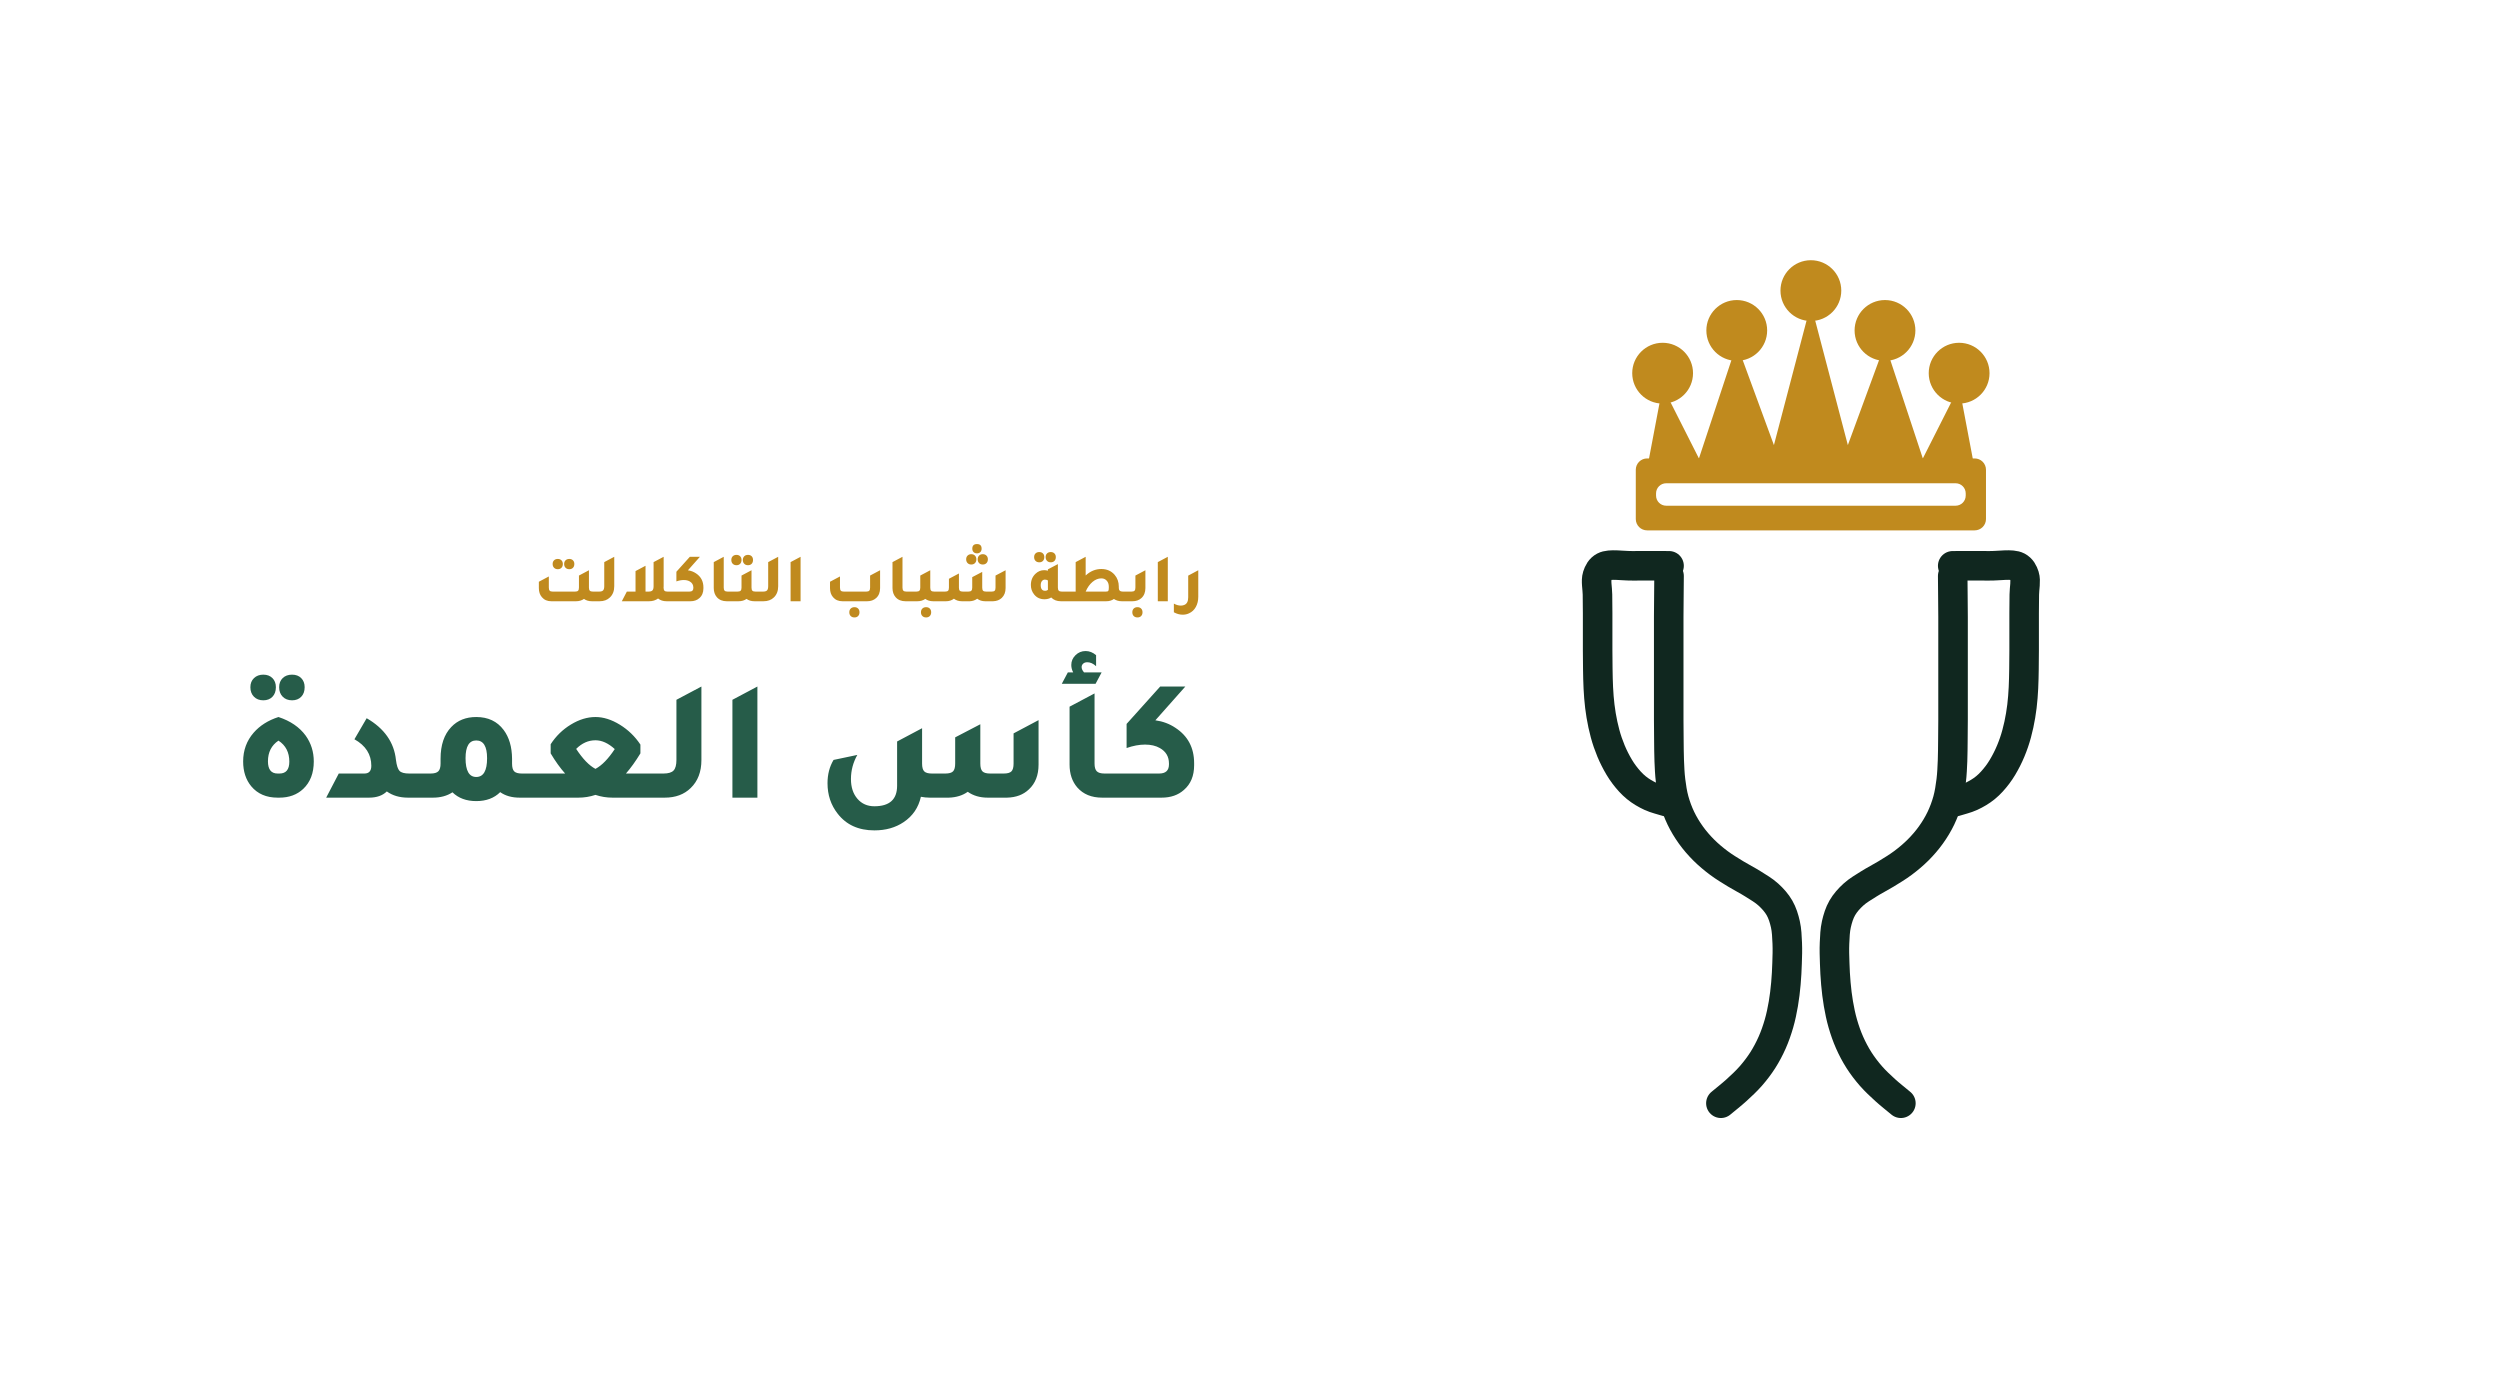
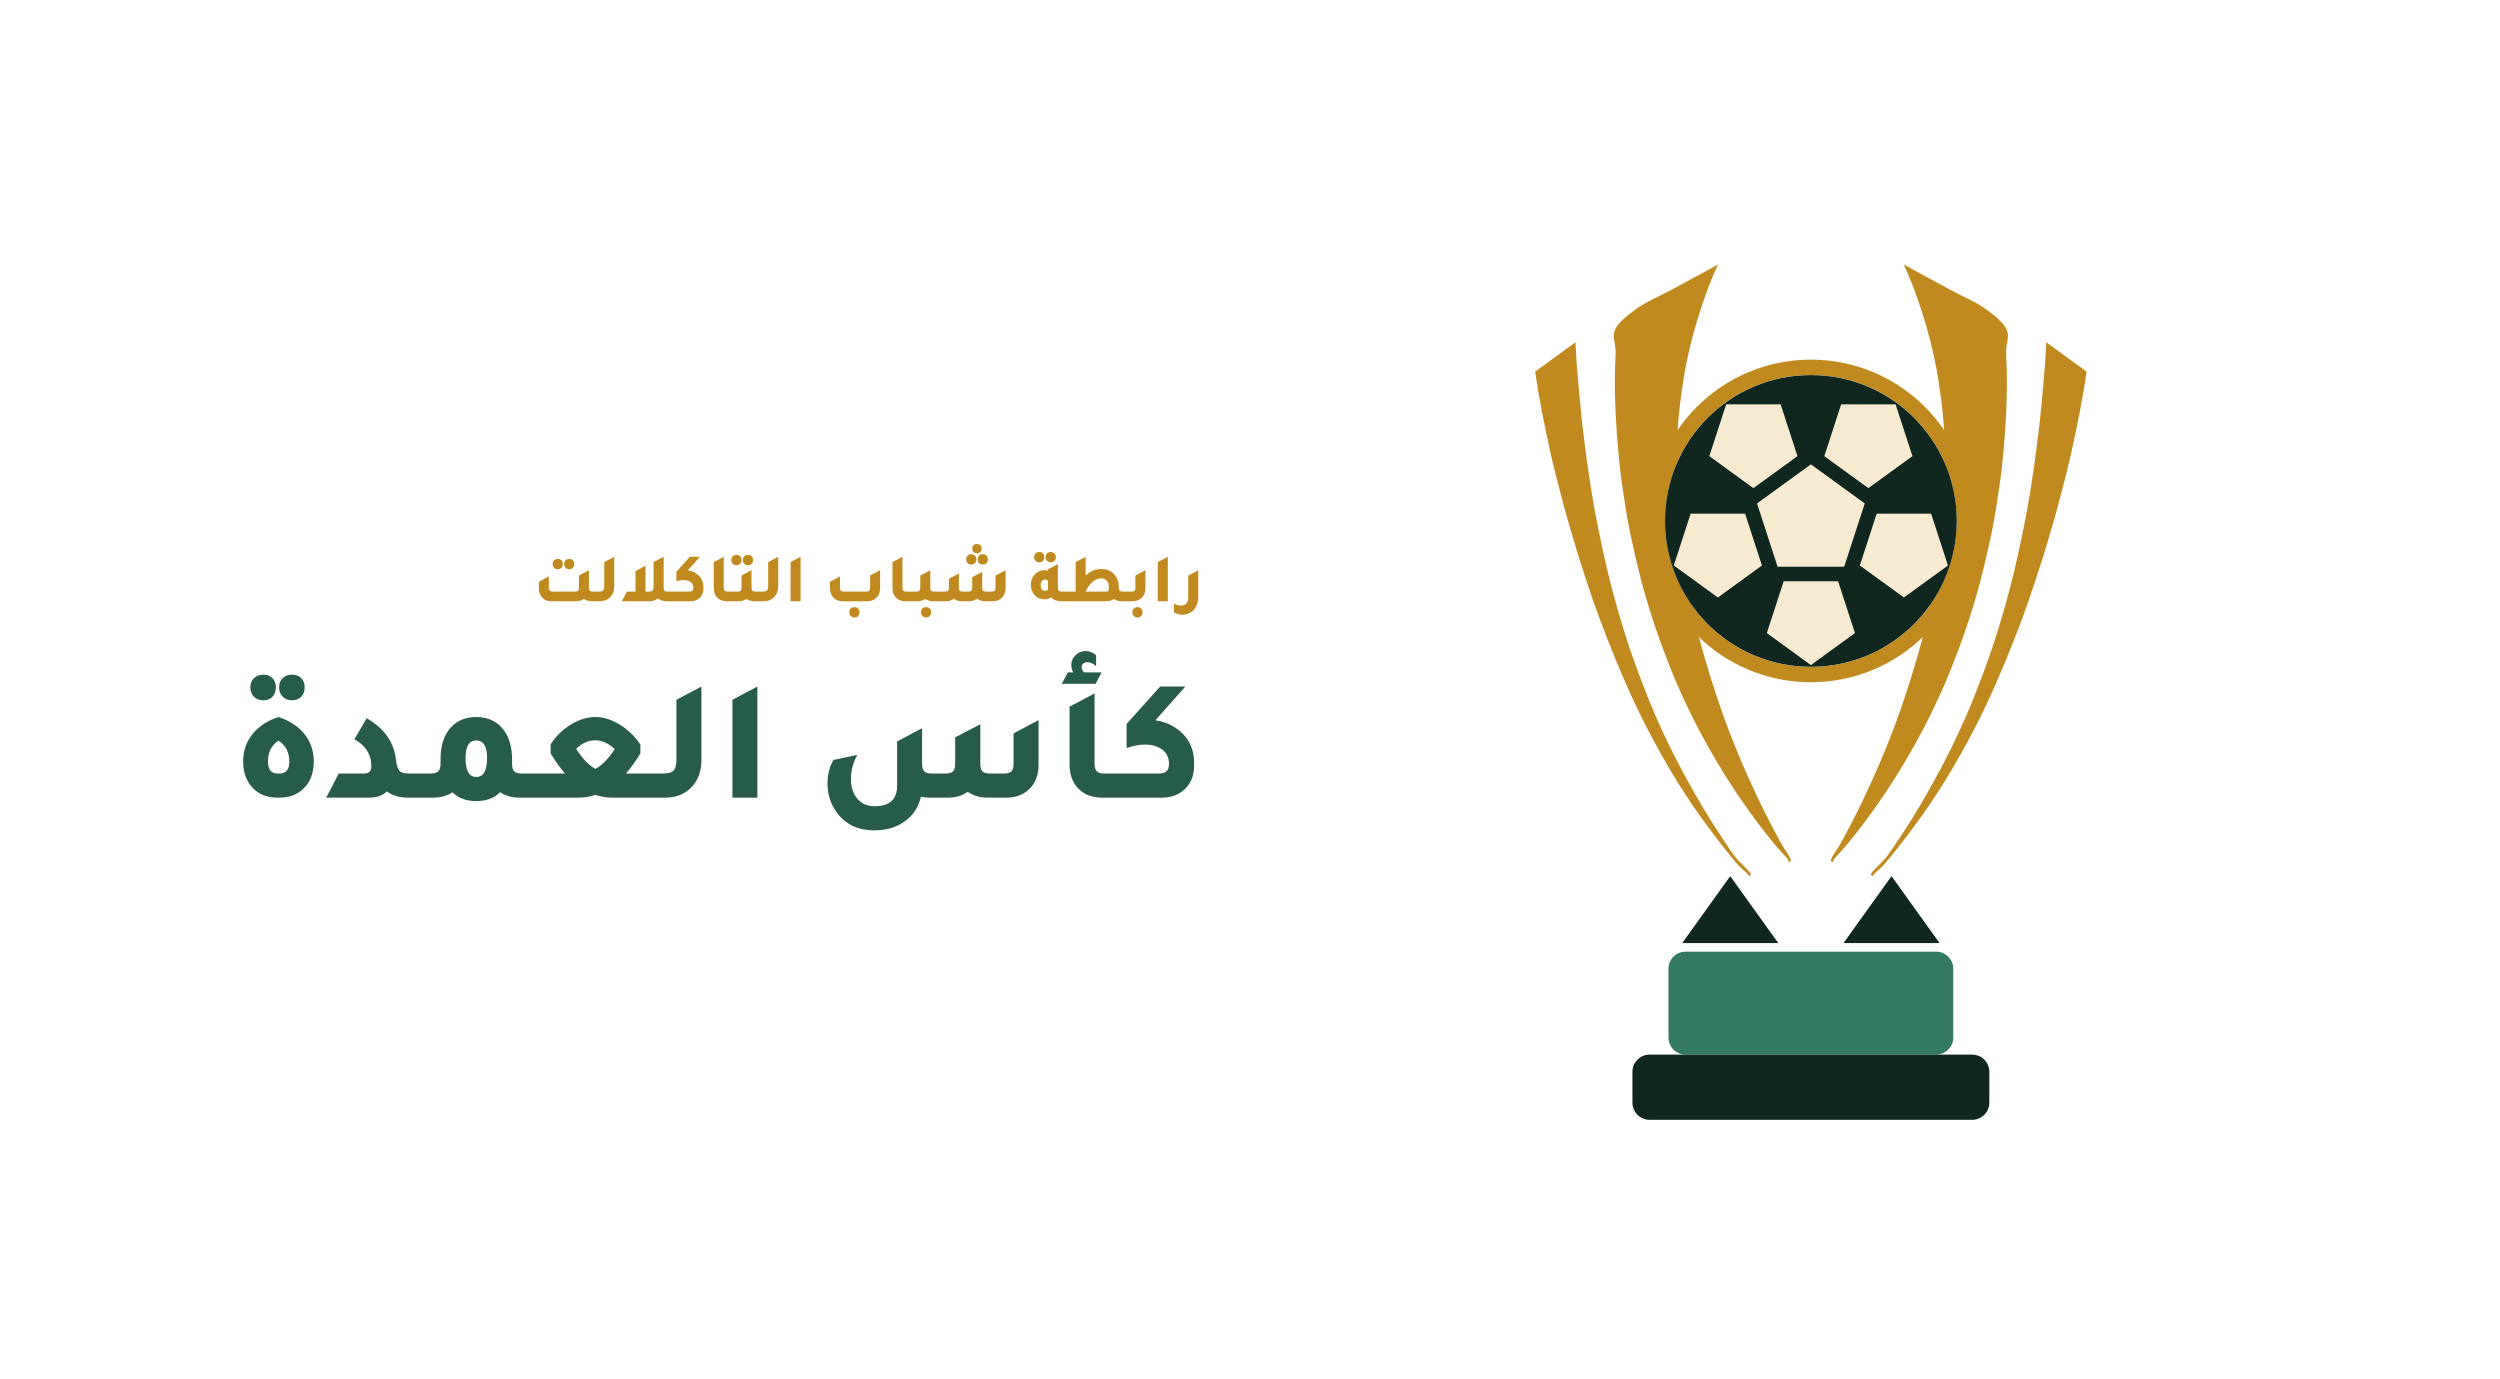
<svg xmlns="http://www.w3.org/2000/svg" viewBox="0 0 1393.09 768" width="1393.09" height="768" role="img" aria-label="كأس عمدة التاكلالت">
  <g transform="translate(753.09 128) scale(1)">
-     <path fill="none" stroke="#10271f" stroke-width="16.46" stroke-linecap="round" stroke-linejoin="round" d="M 176.97,192.94 C 176.94,196.77 176.91,200.6 176.87,204.42 C 176.84,208.22 176.8,212 176.78,215.8 C 176.76,219.62 176.78,223.45 176.78,227.28 C 176.78,231.11 176.78,234.93 176.78,238.76 C 176.78,242.59 176.78,246.42 176.78,250.24 C 176.78,254.04 176.78,257.82 176.78,261.62 C 176.78,265.44 176.76,269.27 176.78,273.1 C 176.8,276.93 176.83,280.77 176.87,284.58 C 176.92,288.36 176.91,292.12 177.06,295.87 C 177.22,299.61 177.36,303.38 177.82,307.06 C 178.27,310.72 178.83,314.38 179.79,317.88 C 180.75,321.34 182.01,324.73 183.55,327.95 C 185.11,331.19 187,334.33 189.11,337.27 C 191.23,340.23 193.66,343.04 196.26,345.64 C 198.87,348.25 201.75,350.66 204.72,352.88 C 207.71,355.12 210.95,357.05 214.13,359 C 217.29,360.94 220.66,362.6 223.73,364.55 C 226.7,366.44 229.8,368.2 232.29,370.48 C 234.7,372.67 236.92,375.15 238.5,377.91 C 240.09,380.67 241.07,383.84 241.79,387.04 C 242.55,390.38 242.67,394 242.83,397.57 C 242.99,401.25 242.86,405.03 242.73,408.77 C 242.61,412.53 242.42,416.3 242.08,420.06 C 241.73,423.83 241.31,427.63 240.66,431.35 C 240.02,435.06 239.26,438.76 238.22,442.36 C 237.18,445.94 235.96,449.49 234.45,452.9 C 232.95,456.3 231.18,459.65 229.19,462.78 C 227.2,465.89 224.94,468.84 222.51,471.62 C 220.05,474.42 217.28,477 214.51,479.52 C 211.73,482.05 208.74,484.35 205.85,486.77" />
-     <path fill="none" stroke="#10271f" stroke-width="16.46" stroke-linecap="round" stroke-linejoin="round" d="M 176.97,187.29 C 170.23,187.29 163.09,187.2 156.74,187.29 C 151.1,187.38 144.03,186.03 140.75,187.76 C 138.67,188.86 137.67,190.78 136.98,192.94 C 136.1,195.69 137.04,199.83 137.08,203.29 C 137.11,206.76 137.15,210.26 137.17,213.73 C 137.19,217.19 137.17,220.62 137.17,224.08 C 137.17,227.55 137.15,231.05 137.17,234.53 C 137.19,237.98 137.2,241.42 137.26,244.87 C 137.33,248.35 137.36,251.86 137.55,255.32 C 137.73,258.75 137.97,262.17 138.39,265.57 C 138.82,268.98 139.35,272.38 140.09,275.73 C 140.82,279.09 141.7,282.47 142.82,285.71 C 143.93,288.93 145.23,292.1 146.77,295.12 C 148.3,298.12 150.02,301.12 152.04,303.77 C 154.01,306.38 156.24,308.9 158.72,310.92 C 161.14,312.9 163.89,314.51 166.71,315.81 C 169.54,317.12 172.67,317.76 175.65,318.73" />
-     <path fill="none" stroke="#10271f" stroke-width="16.46" stroke-linecap="round" stroke-linejoin="round" d="M 335.03,192.94 C 335.06,196.77 335.09,200.6 335.13,204.42 C 335.16,208.22 335.2,212 335.22,215.8 C 335.24,219.62 335.22,223.45 335.22,227.28 C 335.22,231.11 335.22,234.93 335.22,238.76 C 335.22,242.59 335.22,246.42 335.22,250.24 C 335.22,254.04 335.22,257.82 335.22,261.62 C 335.22,265.44 335.24,269.27 335.22,273.1 C 335.2,276.93 335.17,280.77 335.13,284.58 C 335.08,288.36 335.09,292.12 334.94,295.87 C 334.78,299.61 334.64,303.38 334.18,307.06 C 333.73,310.72 333.17,314.38 332.21,317.88 C 331.25,321.34 329.99,324.73 328.45,327.95 C 326.89,331.19 325,334.33 322.89,337.27 C 320.77,340.23 318.34,343.04 315.74,345.64 C 313.13,348.25 310.25,350.66 307.28,352.88 C 304.29,355.12 301.05,357.05 297.87,359 C 294.71,360.94 291.34,362.6 288.27,364.55 C 285.3,366.44 282.2,368.2 279.71,370.48 C 277.3,372.67 275.08,375.15 273.5,377.91 C 271.91,380.67 270.93,383.84 270.21,387.04 C 269.45,390.38 269.33,394 269.17,397.57 C 269.01,401.25 269.14,405.03 269.27,408.77 C 269.39,412.53 269.58,416.3 269.92,420.06 C 270.27,423.83 270.69,427.63 271.34,431.35 C 271.98,435.06 272.74,438.76 273.78,442.36 C 274.82,445.94 276.04,449.49 277.55,452.9 C 279.05,456.3 280.82,459.65 282.81,462.78 C 284.8,465.89 287.06,468.84 289.49,471.62 C 291.95,474.42 294.72,477 297.49,479.52 C 300.27,482.05 303.26,484.35 306.15,486.77" />
-     <path fill="none" stroke="#10271f" stroke-width="16.46" stroke-linecap="round" stroke-linejoin="round" d="M 335.03,187.29 C 341.77,187.29 348.91,187.2 355.26,187.29 C 360.9,187.38 367.97,186.03 371.25,187.76 C 373.33,188.86 374.33,190.78 375.02,192.94 C 375.9,195.69 374.96,199.83 374.92,203.29 C 374.89,206.76 374.85,210.26 374.83,213.73 C 374.81,217.19 374.83,220.62 374.83,224.08 C 374.83,227.55 374.85,231.05 374.83,234.53 C 374.81,237.98 374.8,241.42 374.74,244.87 C 374.67,248.35 374.64,251.86 374.45,255.32 C 374.27,258.75 374.03,262.17 373.61,265.57 C 373.18,268.98 372.65,272.38 371.91,275.73 C 371.18,279.09 370.3,282.47 369.18,285.71 C 368.07,288.93 366.77,292.1 365.23,295.12 C 363.7,298.12 361.98,301.12 359.96,303.77 C 357.99,306.38 355.76,308.9 353.28,310.92 C 350.86,312.9 348.11,314.51 345.29,315.81 C 342.46,317.12 339.33,317.76 336.35,318.73" />
-     <path fill="#c08a1e" d="M 164.74,133.1 L 173.39,87.47 L 193.62,127.46 L 214.7,63.67 L 235.4,120.02 L 256,41.46 L 276.6,120.02 L 297.3,63.67 L 318.38,127.46 L 338.61,87.47 L 347.26,133.1 Z" />
-     <path fill="#c08a1e" d="M 173.39,63.01 a 16.94,16.94 0 1 1 -0.01,0 Z" />
-     <path fill="#c08a1e" d="M 214.7,39.2 a 16.94,16.94 0 1 1 -0.01,0 Z" />
-     <path fill="#c08a1e" d="M 256,17 a 16.94,16.94 0 1 1 -0.01,0 Z" />
-     <path fill="#c08a1e" d="M 297.3,39.2 a 16.94,16.94 0 1 1 -0.01,0 Z" />
-     <path fill="#c08a1e" d="M 338.61,63.01 a 16.94,16.94 0 1 1 -0.01,0 Z" />
-     <path fill="#c08a1e" fill-rule="evenodd" d="M 164.74,127.46 H 347.26 A 6.3,6.3 0 0 1 353.57,133.76 V 161.23 A 6.3,6.3 0 0 1 347.26,167.54 H 164.74 A 6.3,6.3 0 0 1 158.43,161.23 V 133.76 A 6.3,6.3 0 0 1 164.74,127.46 Z M 175.37,141.29 A 5.65,5.65 0 0 0 169.72,146.93 V 148.15 A 5.65,5.65 0 0 0 175.37,153.8 H 336.63 A 5.65,5.65 0 0 0 342.28,148.15 V 146.93 A 5.65,5.65 0 0 0 336.63,141.29 Z" />
+     <path fill="#c08a1e" d="M 125.96,61.9 L 102.34,79.11 C 102.95,82.93 103.51,86.76 104.16,90.58 C 104.81,94.41 105.53,98.23 106.26,102.06 C 107,105.88 107.76,109.71 108.56,113.53 C 109.36,117.36 110.17,121.18 111.04,125 C 111.92,128.83 112.86,132.66 113.82,136.48 C 114.77,140.31 115.78,144.13 116.78,147.95 C 117.79,151.78 118.77,155.61 119.84,159.43 C 120.91,163.26 122.06,167.08 123.19,170.9 C 124.32,174.73 125.44,178.56 126.63,182.37 C 127.83,186.21 129.1,190.03 130.36,193.85 C 131.62,197.68 132.86,201.51 134.18,205.32 C 135.51,209.15 136.88,212.98 138.29,216.8 C 139.72,220.63 141.2,224.45 142.69,228.27 C 144.19,232.1 145.71,235.93 147.28,239.75 C 148.86,243.58 150.49,247.4 152.16,251.22 C 153.84,255.05 155.54,258.88 157.32,262.69 C 159.11,266.53 160.95,270.36 162.87,274.17 C 164.8,278.01 166.83,281.83 168.89,285.64 C 170.97,289.48 173.09,293.31 175.3,297.12 C 177.52,300.96 179.81,304.79 182.18,308.59 C 184.59,312.44 187.06,316.26 189.64,320.06 C 192.26,323.91 194.98,327.74 197.77,331.54 C 200.59,335.39 203.47,339.22 206.47,343.01 C 209.52,346.87 213.35,351.75 215.94,354.49 C 217.52,356.17 218.99,357.23 220.05,358.31 C 220.76,359.04 221.2,359.59 221.77,360.22 C 222.02,359.9 222.55,359.74 222.53,359.27 C 222.49,357.73 216.71,353.13 214.02,349.71 C 211.22,346.13 208.65,342.08 206.09,338.23 C 203.55,334.43 201.1,330.6 198.73,326.76 C 196.38,322.95 194.14,319.12 191.94,315.28 C 189.75,311.47 187.61,307.65 185.53,303.81 C 183.47,300 181.44,296.18 179.51,292.33 C 177.59,288.53 175.75,284.7 173.96,280.86 C 172.18,277.05 170.44,273.23 168.8,269.39 C 167.16,265.58 165.63,261.75 164.11,257.91 C 162.6,254.1 161.13,250.27 159.71,246.44 C 158.3,242.62 156.91,238.8 155.6,234.96 C 154.3,231.15 153.07,227.32 151.87,223.49 C 150.68,219.67 149.53,215.85 148.43,212.02 C 147.33,208.2 146.28,204.37 145.27,200.54 C 144.27,196.72 143.32,192.9 142.41,189.07 C 141.5,185.25 140.65,181.42 139.82,177.59 C 139,173.77 138.2,169.95 137.43,166.12 C 136.67,162.3 135.92,158.47 135.24,154.65 C 134.55,150.82 133.93,147 133.32,143.17 C 132.72,139.35 132.14,135.52 131.6,131.7 C 131.06,127.87 130.57,124.05 130.07,120.22 C 129.58,116.4 129.07,112.58 128.64,108.75 C 128.21,104.93 127.86,101.1 127.49,97.27 C 127.12,93.45 126.77,89.63 126.44,85.8 C 126.1,81.98 125.75,78.15 125.48,74.33 C 125.21,70.5 125.04,66.68 124.81,62.85 Z" />
+     <path fill="#c08a1e" d="M 204.37,19.35 C 202.9,20.14 201.98,20.64 199.97,21.74 C 195.55,24.13 185.86,29.38 178.84,33.21 C 171.84,37.03 163.54,40.4 157.9,44.69 C 153.27,48.2 148.32,51.96 146.71,56.16 C 145.35,59.71 147.17,63.81 147.19,67.63 C 147.2,71.46 146.87,75.28 146.8,79.11 C 146.74,82.93 146.74,86.76 146.8,90.58 C 146.87,94.41 147.01,98.23 147.19,102.06 C 147.36,105.88 147.59,109.71 147.86,113.53 C 148.13,117.36 148.45,121.18 148.81,125 C 149.18,128.83 149.58,132.66 150.06,136.48 C 150.53,140.31 151.11,144.13 151.68,147.95 C 152.26,151.78 152.83,155.61 153.5,159.43 C 154.17,163.26 154.9,167.08 155.7,170.9 C 156.5,174.73 157.39,178.55 158.28,182.37 C 159.17,186.2 160.07,190.03 161.05,193.85 C 162.04,197.68 163.09,201.51 164.21,205.32 C 165.32,209.16 166.51,212.98 167.75,216.8 C 168.99,220.63 170.3,224.46 171.67,228.27 C 173.04,232.11 174.49,235.93 175.97,239.75 C 177.45,243.58 178.94,247.41 180.56,251.22 C 182.19,255.06 183.94,258.88 185.72,262.69 C 187.51,266.53 189.33,270.36 191.27,274.17 C 193.22,278.01 195.28,281.83 197.39,285.64 C 199.51,289.48 201.72,293.31 203.98,297.12 C 206.27,300.96 208.61,304.79 211.06,308.59 C 213.55,312.44 216.14,316.26 218.8,320.06 C 221.5,323.91 224.25,327.74 227.12,331.54 C 230.05,335.39 233.31,339.49 236.21,343.01 C 238.76,346.11 243.02,350.12 243.57,351.62 C 243.73,352.05 243.57,352.25 243.57,352.57 C 243.98,352.25 244.7,352.18 244.81,351.62 C 245.12,350.13 241.29,345.4 239.46,342.06 C 237.47,338.42 235.32,334.42 233.34,330.58 C 231.37,326.77 229.46,322.94 227.6,319.11 C 225.76,315.3 223.99,311.47 222.25,307.63 C 220.51,303.82 218.81,300 217.18,296.16 C 215.56,292.35 214.01,288.52 212.49,284.69 C 210.98,280.87 209.5,277.05 208.1,273.21 C 206.7,269.4 205.37,265.57 204.08,261.74 C 202.79,257.92 201.55,254.09 200.35,250.26 C 199.16,246.45 198.01,242.62 196.91,238.79 C 195.81,234.97 194.74,231.15 193.75,227.31 C 192.77,223.5 191.84,219.67 190.98,215.84 C 190.12,212.02 189.34,208.2 188.59,204.37 C 187.84,200.55 187.14,196.72 186.49,192.89 C 185.83,189.07 185.21,185.25 184.67,181.42 C 184.13,177.6 183.65,173.77 183.24,169.94 C 182.82,166.12 182.49,162.3 182.18,158.47 C 181.88,154.65 181.59,150.82 181.42,147 C 181.24,143.17 181.16,139.35 181.13,135.52 C 181.1,131.7 181.13,127.87 181.23,124.05 C 181.32,120.22 181.47,116.4 181.71,112.57 C 181.94,108.75 182.26,104.92 182.66,101.1 C 183.06,97.27 183.55,93.45 184.1,89.63 C 184.64,85.8 185.21,81.97 185.91,78.15 C 186.61,74.32 187.41,70.49 188.3,66.68 C 189.2,62.84 190.19,59.02 191.27,55.2 C 192.35,51.37 193.55,47.54 194.8,43.73 C 196.07,39.89 197.36,36.06 198.82,32.25 C 200.29,28.41 202.66,22.77 203.6,20.78 C 203.94,20.06 204.11,19.82 204.37,19.35 Z" />
+     <path fill="#c08a1e" d="M 386.04,61.9 L 409.66,79.11 C 409.05,82.93 408.49,86.76 407.84,90.58 C 407.19,94.41 406.47,98.23 405.74,102.06 C 405,105.88 404.24,109.71 403.44,113.53 C 402.64,117.36 401.83,121.18 400.96,125 C 400.08,128.83 399.14,132.66 398.18,136.48 C 397.23,140.31 396.22,144.13 395.22,147.95 C 394.21,151.78 393.23,155.61 392.16,159.43 C 391.09,163.26 389.94,167.08 388.81,170.9 C 387.68,174.73 386.56,178.56 385.37,182.37 C 384.17,186.21 382.9,190.03 381.64,193.85 C 380.38,197.68 379.14,201.51 377.82,205.32 C 376.49,209.15 375.12,212.98 373.71,216.8 C 372.28,220.63 370.8,224.45 369.31,228.27 C 367.81,232.1 366.29,235.93 364.72,239.75 C 363.14,243.58 361.51,247.4 359.84,251.22 C 358.16,255.05 356.46,258.88 354.68,262.69 C 352.89,266.53 351.05,270.36 349.13,274.17 C 347.2,278.01 345.17,281.83 343.11,285.64 C 341.03,289.48 338.91,293.31 336.7,297.12 C 334.48,300.96 332.19,304.79 329.82,308.59 C 327.41,312.44 324.94,316.26 322.36,320.06 C 319.74,323.91 317.02,327.74 314.23,331.54 C 311.41,335.39 308.53,339.22 305.53,343.01 C 302.48,346.87 298.65,351.75 296.06,354.49 C 294.48,356.17 293.01,357.23 291.95,358.31 C 291.24,359.04 290.8,359.59 290.23,360.22 C 289.98,359.9 289.45,359.74 289.47,359.27 C 289.51,357.73 295.29,353.13 297.98,349.71 C 300.78,346.13 303.35,342.08 305.91,338.23 C 308.45,334.43 310.9,330.6 313.27,326.76 C 315.62,322.95 317.86,319.12 320.06,315.28 C 322.25,311.47 324.39,307.65 326.47,303.81 C 328.53,300 330.56,296.18 332.49,292.33 C 334.41,288.53 336.25,284.7 338.04,280.86 C 339.82,277.05 341.56,273.23 343.2,269.39 C 344.84,265.58 346.37,261.75 347.89,257.91 C 349.4,254.1 350.87,250.27 352.29,246.44 C 353.7,242.62 355.09,238.8 356.4,234.96 C 357.7,231.15 358.93,227.32 360.13,223.49 C 361.32,219.67 362.47,215.85 363.57,212.02 C 364.67,208.2 365.72,204.37 366.73,200.54 C 367.73,196.72 368.68,192.9 369.59,189.07 C 370.5,185.25 371.35,181.42 372.18,177.59 C 373,173.77 373.8,169.95 374.57,166.12 C 375.33,162.3 376.08,158.47 376.76,154.65 C 377.45,150.82 378.07,147 378.68,143.17 C 379.28,139.35 379.86,135.52 380.4,131.7 C 380.94,127.87 381.43,124.05 381.93,120.22 C 382.42,116.4 382.93,112.58 383.36,108.75 C 383.79,104.93 384.14,101.1 384.51,97.27 C 384.88,93.45 385.23,89.63 385.56,85.8 C 385.9,81.98 386.25,78.15 386.52,74.33 C 386.79,70.5 386.96,66.68 387.19,62.85 Z" />
+     <path fill="#c08a1e" d="M 307.63,19.35 C 309.1,20.14 310.02,20.64 312.03,21.74 C 316.45,24.13 326.14,29.38 333.16,33.21 C 340.16,37.03 348.46,40.4 354.1,44.69 C 358.73,48.2 363.68,51.96 365.29,56.16 C 366.65,59.71 364.83,63.81 364.81,67.63 C 364.8,71.46 365.13,75.28 365.2,79.11 C 365.26,82.93 365.26,86.76 365.2,90.58 C 365.13,94.41 364.99,98.23 364.81,102.06 C 364.64,105.88 364.41,109.71 364.14,113.53 C 363.87,117.36 363.55,121.18 363.19,125 C 362.82,128.83 362.42,132.66 361.94,136.48 C 361.47,140.31 360.89,144.13 360.32,147.95 C 359.74,151.78 359.17,155.61 358.5,159.43 C 357.83,163.26 357.1,167.08 356.3,170.9 C 355.5,174.73 354.61,178.55 353.72,182.37 C 352.83,186.2 351.93,190.03 350.95,193.85 C 349.96,197.68 348.91,201.51 347.79,205.32 C 346.68,209.16 345.49,212.98 344.25,216.8 C 343.01,220.63 341.7,224.46 340.33,228.27 C 338.96,232.11 337.51,235.93 336.03,239.75 C 334.55,243.58 333.06,247.41 331.44,251.22 C 329.81,255.06 328.06,258.88 326.28,262.69 C 324.49,266.53 322.67,270.36 320.73,274.17 C 318.78,278.01 316.72,281.83 314.61,285.64 C 312.49,289.48 310.28,293.31 308.02,297.12 C 305.73,300.96 303.39,304.79 300.94,308.59 C 298.45,312.44 295.86,316.26 293.2,320.06 C 290.5,323.91 287.75,327.74 284.88,331.54 C 281.95,335.39 278.69,339.49 275.79,343.01 C 273.24,346.11 268.98,350.12 268.43,351.62 C 268.27,352.05 268.43,352.25 268.43,352.57 C 268.02,352.25 267.3,352.18 267.19,351.62 C 266.88,350.13 270.71,345.4 272.54,342.06 C 274.53,338.42 276.68,334.42 278.66,330.58 C 280.63,326.77 282.54,322.94 284.4,319.11 C 286.24,315.3 288.01,311.47 289.75,307.63 C 291.49,303.82 293.19,300 294.82,296.16 C 296.44,292.35 297.99,288.52 299.51,284.69 C 301.02,280.87 302.5,277.05 303.9,273.21 C 305.3,269.4 306.63,265.57 307.92,261.74 C 309.21,257.92 310.45,254.09 311.65,250.26 C 312.84,246.45 313.99,242.62 315.09,238.79 C 316.19,234.97 317.26,231.15 318.25,227.31 C 319.23,223.5 320.16,219.67 321.02,215.84 C 321.88,212.02 322.66,208.2 323.41,204.37 C 324.16,200.55 324.86,196.72 325.51,192.89 C 326.17,189.07 326.79,185.25 327.33,181.42 C 327.87,177.6 328.35,173.77 328.76,169.94 C 329.18,166.12 329.51,162.3 329.82,158.47 C 330.12,154.65 330.41,150.82 330.58,147 C 330.76,143.17 330.84,139.35 330.87,135.52 C 330.9,131.7 330.87,127.87 330.77,124.05 C 330.68,120.22 330.53,116.4 330.29,112.57 C 330.06,108.75 329.74,104.92 329.34,101.1 C 328.94,97.27 328.45,93.45 327.9,89.63 C 327.36,85.8 326.79,81.97 326.09,78.15 C 325.39,74.32 324.59,70.49 323.7,66.68 C 322.8,62.84 321.81,59.02 320.73,55.2 C 319.65,51.37 318.45,47.54 317.2,43.73 C 315.93,39.89 314.64,36.06 313.18,32.25 C 311.71,28.41 309.34,22.77 308.4,20.78 C 308.06,20.06 307.89,19.82 307.63,19.35 Z" />
+     <path fill="#c08a1e" fill-rule="evenodd" d="M 256,72.41 a 89.88,89.88 0 1 1 -0.01,0 Z M 256,81.02 a 81.27,81.27 0 1 0 0.01,0 Z" />
+     <path fill="#f6ead0" d="M 256,81.02 a 81.27,81.27 0 1 1 -0.01,0 Z" />
+     <path fill="#10271f" fill-rule="evenodd" d="M 256,81.02 a 81.27,81.27 0 1 1 -0.01,0 Z M 256,130.74 L 286.01,152.54 L 274.55,187.82 L 237.45,187.82 L 225.99,152.54 Z M 256,242.61 L 231.45,224.77 L 240.83,195.91 L 271.17,195.91 L 280.55,224.77 Z M 179.61,187.11 L 188.99,158.25 L 219.34,158.25 L 228.72,187.11 L 204.17,204.95 Z M 208.79,97.32 L 239.14,97.32 L 248.52,126.18 L 223.96,144.02 L 199.41,126.18 Z M 303.21,97.32 L 312.59,126.18 L 288.04,144.02 L 263.48,126.18 L 272.86,97.32 Z M 332.39,187.11 L 307.83,204.95 L 283.28,187.11 L 292.66,158.25 L 323.01,158.25 Z" />
+     <path fill="#10271f" d="M 184.29,397.51 L 237.83,397.51 L 211.06,360.22 Z" />
+     <path fill="#10271f" d="M 327.71,397.51 L 274.17,397.51 L 300.94,360.22 Z" />
+     <path fill="#357a62" d="M 186.2,402.29 H 325.8 A 9.56,9.56 0 0 1 335.36,411.86 V 450.1 A 9.56,9.56 0 0 1 325.8,459.67 H 186.2 A 9.56,9.56 0 0 1 176.64,450.1 V 411.86 A 9.56,9.56 0 0 1 186.2,402.29 Z" />
+     <path fill="#10271f" d="M 166.12,459.67 H 345.88 A 9.56,9.56 0 0 1 355.44,469.23 V 486.44 A 9.56,9.56 0 0 1 345.88,496 H 166.12 A 9.56,9.56 0 0 1 156.56,486.44 V 469.23 A 9.56,9.56 0 0 1 166.12,459.67 Z" />
  </g>
  <g transform="translate(128 304.32)">
    <path d="M14.02,-17.86Q12.71,-17.86 11.92,-18.66Q11.14,-19.47 11.14,-20.77Q11.14,-22.04 11.92,-22.81Q12.71,-23.58 14.02,-23.58Q15.28,-23.58 16.05,-22.81Q16.82,-22.04 16.82,-20.77Q16.82,-19.43 16.05,-18.64Q15.28,-17.86 14.02,-17.86ZM20.43,-17.86Q19.12,-17.86 18.34,-18.66Q17.55,-19.47 17.55,-20.77Q17.55,-22.04 18.34,-22.81Q19.12,-23.58 20.43,-23.58Q21.7,-23.58 22.46,-22.81Q23.23,-22.04 23.23,-20.77Q23.23,-19.43 22.46,-18.64Q21.7,-17.86 20.43,-17.86ZM33.6,-5.38L36.71,-5.38L36.71,0L33.06,0Q30.37,0 28.61,-1.31Q26.76,0 24.12,0L10.41,0Q7.07,0 5.15,-2.27Q3.46,-4.22 3.46,-7.33L3.46,-10.87L9.02,-13.82L9.02,-7.64Q9.02,-6.37 9.5,-5.88Q9.98,-5.38 11.21,-5.38L23.62,-5.38Q24.84,-5.38 25.32,-5.88Q25.8,-6.37 25.8,-7.64L25.8,-14.32L31.37,-17.28L31.37,-7.6Q31.37,-6.37 31.87,-5.88Q32.37,-5.38 33.6,-5.38Z M34.52,0L34.52,-5.38L37.02,-5.38Q38.63,-5.38 39.26,-6.05Q39.9,-6.72 39.9,-8.41L39.9,-21.81L45.47,-24.77L45.47,-8.37Q45.47,-4.45 43.08,-2.15Q40.9,0 37.29,0L34.52,0Z M75.19,-5.38L78.95,-5.38L78.95,0L74.65,0Q71.77,0 69.89,-1.54Q67.81,0 64.82,0L49.69,0L52.49,-5.38L57.33,-5.38L57.33,-16.82L62.9,-19.78L62.9,-5.38L64.55,-5.38Q66.12,-5.38 66.76,-6.05Q67.39,-6.72 67.39,-8.41L67.39,-21.81L73,-24.77L73,-8.37Q73,-7.76 72.96,-7.49Q73,-6.3 73.48,-5.84Q73.96,-5.38 75.19,-5.38Z M86.52,-17.24Q89.01,-16.9 91.01,-15.55Q95.16,-12.83 95.16,-7.68L95.16,-7.22Q95.16,-3.69 92.89,-1.73Q90.97,0 87.9,0L76.88,0L76.88,-5.38L87.36,-5.38Q89.55,-5.38 89.55,-7.41L89.55,-7.6Q89.55,-9.91 87.51,-11.06Q86.17,-11.83 84.21,-11.83Q82.29,-11.83 80.1,-11.06L80.1,-16.44L87.59,-24.77L93.2,-24.77L86.52,-17.24Z M108.17,0Q104.64,0 102.64,-2.27Q100.92,-4.26 100.92,-7.37L100.92,-21.81L106.48,-24.77L106.48,-7.6Q106.48,-6.37 106.98,-5.88Q107.48,-5.38 108.71,-5.38L112.47,-5.38L112.47,0L108.17,0Z M113.59,-20.08Q112.28,-20.08 111.49,-20.89Q110.71,-21.7 110.71,-23Q110.71,-24.27 111.49,-25.06Q112.28,-25.84 113.59,-25.84Q114.85,-25.84 115.62,-25.08Q116.39,-24.31 116.39,-23Q116.39,-21.66 115.62,-20.87Q114.85,-20.08 113.59,-20.08ZM120,-20.08Q118.69,-20.08 117.91,-20.89Q117.12,-21.7 117.12,-23Q117.12,-24.27 117.91,-25.06Q118.69,-25.84 120,-25.84Q121.27,-25.84 122.04,-25.08Q122.8,-24.31 122.8,-23Q122.8,-21.66 122.04,-20.87Q121.27,-20.08 120,-20.08ZM124.19,-5.38L127.91,-5.38L127.91,0L123.65,0Q120.96,0 119.19,-1.31Q117.35,0 114.7,0L110.4,0L110.4,-5.38L114.16,-5.38Q115.39,-5.38 115.89,-5.88Q116.39,-6.37 116.39,-7.6L116.39,-14.32L121.96,-17.28L121.96,-7.6Q121.96,-6.37 122.44,-5.88Q122.92,-5.38 124.19,-5.38Z M125.88,0L125.88,-5.38L128.37,-5.38Q129.98,-5.38 130.62,-6.05Q131.25,-6.72 131.25,-8.41L131.25,-21.81L136.82,-24.77L136.82,-8.37Q136.82,-4.45 134.44,-2.15Q132.25,0 128.64,0L125.88,0Z M143.73,0L143.73,-21.81L149.3,-24.77L149.3,0L143.73,0Z M172.65,0Q169.31,0 167.39,-2.27Q165.7,-4.22 165.7,-7.33L165.7,-10.87L171.26,-13.82L171.26,-7.64Q171.26,-6.37 171.74,-5.88Q172.22,-5.38 173.45,-5.38L185.86,-5.38Q187.08,-5.38 187.56,-5.88Q188.04,-6.37 188.04,-7.64L188.04,-14.32L193.61,-17.28L193.61,-7.33Q193.61,-3.76 191.39,-1.77Q189.43,0 186.36,0L172.65,0ZM179.33,9.02Q178.02,9.02 177.24,8.24Q176.45,7.45 176.45,6.14Q176.45,4.84 177.24,4.07Q178.02,3.3 179.33,3.3Q180.6,3.3 181.36,4.07Q182.13,4.84 182.13,6.14Q182.13,7.45 181.36,8.24Q180.6,9.02 179.33,9.02Z M207.78,0Q204.25,0 202.25,-2.27Q200.52,-4.26 200.52,-7.37L200.52,-21.81L206.09,-24.77L206.09,-7.6Q206.09,-6.37 206.59,-5.88Q207.09,-5.38 208.32,-5.38L212.08,-5.38L212.08,0L207.78,0Z M223.8,-5.38L227.52,-5.38L227.52,0L223.26,0Q220.57,0 218.8,-1.31Q216.96,0 214.31,0L210.01,0L210.01,-5.38L213.77,-5.38Q215,-5.38 215.5,-5.88Q216,-6.37 216,-7.6L216,-14.32L221.57,-17.28L221.57,-7.6Q221.57,-6.37 222.05,-5.88Q222.53,-5.38 223.8,-5.38ZM219.26,3.3Q220.53,3.3 221.3,4.07Q222.07,4.84 222.07,6.14Q222.07,7.45 221.3,8.24Q220.53,9.02 219.26,9.02Q217.96,9.02 217.17,8.24Q216.38,7.45 216.38,6.14Q216.38,4.84 217.17,4.07Q217.96,3.3 219.26,3.3Z M247.6,-26.69Q246.41,-26.69 245.7,-27.4Q244.99,-28.11 244.99,-29.3Q244.99,-31.87 247.6,-31.87Q250.18,-31.87 250.18,-29.3Q250.18,-28.11 249.47,-27.4Q248.76,-26.69 247.6,-26.69ZM244.42,-20.47Q243.15,-20.47 242.36,-21.27Q241.57,-22.08 241.57,-23.39Q241.57,-24.65 242.36,-25.44Q243.15,-26.23 244.42,-26.23Q245.68,-26.23 246.47,-25.44Q247.26,-24.65 247.26,-23.39Q247.26,-22.04 246.47,-21.25Q245.68,-20.47 244.42,-20.47ZM250.83,-20.47Q249.56,-20.47 248.77,-21.27Q247.99,-22.08 247.99,-23.39Q247.99,-24.65 248.77,-25.44Q249.56,-26.23 250.83,-26.23Q252.1,-26.23 252.88,-25.44Q253.67,-24.65 253.67,-23.39Q253.67,-22.04 252.88,-21.25Q252.1,-20.47 250.83,-20.47ZM225.48,0L225.48,-5.38L229.79,-5.38Q231.01,-5.38 231.49,-5.86Q231.97,-6.34 231.97,-7.6L231.97,-12.52L237.54,-15.48L237.54,-7.6Q237.54,-6.37 238.02,-5.88Q238.5,-5.38 239.77,-5.38L242.73,-5.38Q243.96,-5.38 244.45,-5.88Q244.95,-6.37 244.95,-7.6L244.95,-13.44L250.52,-16.36L250.52,-7.6Q250.52,-6.34 251,-5.86Q251.48,-5.38 252.71,-5.38L255.74,-5.38Q256.97,-5.38 257.45,-5.86Q257.93,-6.34 257.93,-7.6L257.93,-14.32L263.54,-17.28L263.54,-7.37Q263.54,-3.88 261.39,-1.84Q259.51,-0.08 256.55,0L252.21,0Q249.56,0 247.72,-1.42Q246.03,-0.12 243.57,0L239.23,0Q236.58,0 234.74,-1.42Q232.93,0 230.28,0L225.48,0Z M282.32,-21.7Q281.01,-21.7 280.22,-22.5Q279.44,-23.31 279.44,-24.61Q279.44,-25.88 280.22,-26.65Q281.01,-27.42 282.32,-27.42Q283.58,-27.42 284.35,-26.65Q285.12,-25.88 285.12,-24.61Q285.12,-23.27 284.35,-22.48Q283.58,-21.7 282.32,-21.7ZM288.69,-21.7Q287.42,-21.7 286.64,-22.5Q285.85,-23.31 285.85,-24.61Q285.85,-25.88 286.64,-26.65Q287.42,-27.42 288.69,-27.42Q289.96,-27.42 290.75,-26.65Q291.53,-25.88 291.53,-24.61Q291.53,-23.27 290.76,-22.48Q290,-21.7 288.69,-21.7ZM294.91,-5.38L298.68,-5.38L298.68,0L294.37,0Q290.96,0 288.96,-2.11Q287.42,-1.11 285.2,-1.11Q281.59,-1.11 279.44,-3.8Q277.63,-6.03 277.63,-9.06Q277.63,-12.9 280.2,-15.32Q282.28,-17.32 285.04,-17.32Q286.08,-17.32 287.12,-17.01L287.12,-17.78L292.68,-20.7L292.68,-7.6Q292.68,-6.37 293.18,-5.88Q293.68,-5.38 294.91,-5.38ZM287.12,-11.6Q286.39,-12.06 285.47,-12.06Q284.39,-12.06 283.76,-11.21Q283.12,-10.37 283.12,-8.95Q283.12,-5.84 285.54,-5.84Q286.62,-5.84 287.16,-6.45Q287.12,-6.76 287.12,-7.37L287.12,-11.6Z M331.97,-5.38L331.97,0L328.32,0Q325.79,0 323.9,-1.27Q322.18,0 319.56,0L296.6,0L296.6,-5.38L302.59,-5.38L302.59,-21.81L308.16,-24.77L308.16,-14.36Q312.04,-17.97 316.88,-17.97Q321.48,-17.97 324.29,-14.75Q326.63,-12.02 326.63,-8.1L326.63,-7.37Q326.63,-5.38 328.86,-5.38L331.97,-5.38ZM319.37,-5.38Q320.45,-5.38 320.76,-5.76Q321.06,-6.14 321.06,-7.56L321.06,-8.1Q321.06,-10.18 319.91,-11.46Q318.76,-12.75 316.92,-12.75Q314.3,-12.75 311.96,-10.77Q309.62,-8.79 308.16,-5.38L319.37,-5.38Z M329.89,0L329.89,-5.38L333.66,-5.38Q334.89,-5.38 335.39,-5.88Q335.88,-6.37 335.88,-7.6L335.88,-14.32L341.45,-17.28L341.45,-7.37Q341.45,-3.8 339.23,-1.77Q337.27,0 334.2,0L329.89,0ZM337.04,9.02Q335.73,9.02 334.94,8.24Q334.16,7.45 334.16,6.14Q334.16,4.84 334.94,4.07Q335.73,3.3 337.04,3.3Q338.3,3.3 339.07,4.07Q339.84,4.84 339.84,6.14Q339.84,7.45 339.07,8.24Q338.3,9.02 337.04,9.02Z M348.36,0L348.36,-21.81L353.93,-24.77L353.93,0L348.36,0Z M370.91,-2.57Q370.91,0.73 369.56,3.17Q368.22,5.61 365.76,6.72Q364.15,7.49 362.27,7.49Q359.73,7.49 357.31,6.14L357.31,1.31Q359.31,2.42 361.19,2.42Q362.15,2.42 362.96,2.11Q365.3,1.31 365.3,-2.19L365.3,-14.28L370.91,-17.28L370.91,-2.57Z" fill="#c08a1e" transform="translate(168.81 30.72)" />
    <path d="M18.72,-54.24Q15.46,-54.24 13.49,-56.26Q11.52,-58.27 11.52,-61.54Q11.52,-64.7 13.54,-66.62Q15.55,-68.54 18.72,-68.54Q21.89,-68.54 23.81,-66.62Q25.73,-64.7 25.73,-61.54Q25.73,-58.18 23.81,-56.21Q21.89,-54.24 18.72,-54.24ZM34.75,-54.24Q31.49,-54.24 29.52,-56.26Q27.55,-58.27 27.55,-61.54Q27.55,-64.7 29.52,-66.62Q31.49,-68.54 34.75,-68.54Q37.92,-68.54 39.84,-66.62Q41.76,-64.7 41.76,-61.54Q41.76,-58.18 39.84,-56.21Q37.92,-54.24 34.75,-54.24ZM26.69,0Q17.28,0 12,-6.34Q7.49,-11.81 7.49,-20.16Q7.49,-29.47 13.34,-36.19Q18.53,-42.14 27.17,-44.93Q37.15,-41.66 42.34,-34.56Q46.85,-28.22 46.85,-20.16Q46.85,-10.46 40.99,-4.9Q35.81,0 27.65,0L26.69,0ZM26.69,-13.44L27.74,-13.44Q33.22,-13.44 33.22,-20.06Q33.22,-27.84 27.17,-31.78Q21.31,-27.84 21.31,-20.26Q21.31,-13.44 26.69,-13.44Z M53.76,0L60.77,-13.44L75.07,-13.44Q78.91,-13.44 78.91,-17.76Q78.91,-27.26 69.5,-32.54L76.32,-44.26Q91.1,-35.71 92.64,-21.02Q93.22,-16.42 94.61,-14.93Q96,-13.44 100.03,-13.44L107.71,-13.44L107.71,0L99.36,0Q92.35,0 87.55,-3.46Q84,0 77.66,0L53.76,0Z M162.82,-13.44L172.22,-13.44L172.22,0L161.57,0Q155.04,0 150.72,-3.07Q145.73,1.92 137.38,1.92Q129.12,1.92 124.13,-2.98Q119.62,0 113.28,0L102.53,0L102.53,-13.44L111.94,-13.44Q115.01,-13.44 116.26,-14.69Q117.5,-15.94 117.5,-19.01L117.5,-21.7Q117.5,-33.12 123.46,-39.36Q128.74,-44.93 137.38,-44.93Q147.26,-44.93 152.64,-37.73Q157.25,-31.58 157.34,-21.7L157.34,-19.01Q157.34,-15.84 158.54,-14.64Q159.74,-13.44 162.82,-13.44ZM137.38,-11.52Q143.42,-11.52 143.42,-21.98Q143.42,-31.87 137.38,-31.87Q131.42,-31.87 131.42,-21.98Q131.42,-11.52 137.38,-11.52Z M240.58,0L213.31,0Q208.42,0 203.81,-1.54Q199.2,0 194.3,0L167.14,0L167.14,-13.44L186.91,-13.44Q182.78,-18.05 178.85,-24.67L178.85,-29.76Q183.26,-36.58 190.13,-40.75Q196.99,-44.93 203.81,-44.93Q210.43,-44.93 217.39,-40.66Q224.35,-36.38 228.86,-29.57L228.86,-24.67Q224.83,-18.05 220.8,-13.44L240.48,-13.44L240.58,0ZM214.56,-27.07Q209.18,-31.97 203.81,-31.97Q197.86,-31.97 193.06,-27.17Q198.53,-18.82 203.81,-16.03Q209.18,-18.91 214.56,-27.07Z M235.49,0L235.49,-13.44L241.73,-13.44Q245.76,-13.44 247.34,-15.12Q248.93,-16.8 248.93,-21.02L248.93,-54.53L262.85,-61.92L262.85,-20.93Q262.85,-11.14 256.9,-5.38Q251.42,0 242.4,0L235.49,0Z M280.13,0L280.13,-54.53L294.05,-61.92L294.05,0L280.13,0Z M436.8,-35.81L450.72,-43.2L450.72,-18.43Q450.72,-9.6 445.34,-4.61Q440.74,-0.19 433.15,0L422.4,0Q415.87,0 411.26,-3.26Q406.94,-0.19 400.7,0L390.05,0Q387.74,0 385.15,-0.48Q383.14,8.54 375.55,13.63Q368.74,18.24 359.23,18.24Q345.98,18.24 338.78,8.93Q333.12,1.73 333.12,-8.06Q333.12,-15.36 336.48,-21.02L349.73,-23.81Q346.18,-17.47 346.18,-10.37Q346.18,-3.55 349.78,0.62Q353.38,4.8 359.23,4.8Q371.9,4.8 371.9,-6.62L371.9,-31.3L385.82,-38.69L385.82,-19.01Q385.82,-15.84 387.02,-14.64Q388.22,-13.44 391.3,-13.44L398.78,-13.44Q401.86,-13.44 403.06,-14.64Q404.26,-15.84 404.26,-19.01L404.26,-33.6L418.27,-40.9L418.27,-19.01Q418.27,-15.84 419.47,-14.64Q420.67,-13.44 423.74,-13.44L431.33,-13.44Q434.4,-13.44 435.6,-14.64Q436.8,-15.84 436.8,-19.01L436.8,-35.81Z M463.68,-63.46L467.04,-69.79L470.02,-69.79Q468.96,-71.81 468.96,-73.92Q468.96,-77.09 471.31,-79.39Q473.66,-81.7 476.93,-81.7Q480.1,-81.7 482.78,-79.39L482.78,-73.25Q480.38,-75.46 477.89,-75.46Q476.35,-75.46 475.49,-74.59Q474.72,-73.82 474.72,-72.77Q474.72,-71.33 476.06,-69.79L485.86,-69.79L482.5,-63.46L463.68,-63.46ZM486.14,0Q477.31,0 472.32,-5.66Q468,-10.66 468,-18.43L468,-50.69L481.92,-58.08L481.92,-19.01Q481.92,-15.94 483.17,-14.69Q484.42,-13.44 487.49,-13.44L496.9,-13.44L496.9,0L486.14,0Z M515.81,-43.1Q522.05,-42.24 527.04,-38.88Q537.41,-32.06 537.41,-19.2L537.41,-18.05Q537.41,-9.22 531.74,-4.32Q526.94,0 519.26,0L491.71,0L491.71,-13.44L517.92,-13.44Q523.39,-13.44 523.39,-18.53L523.39,-19.01Q523.39,-24.77 518.3,-27.65Q514.94,-29.57 510.05,-29.57Q505.25,-29.57 499.78,-27.65L499.78,-41.09L518.5,-61.92L532.51,-61.92L515.81,-43.1Z" fill="#265c49" transform="translate(0 140.16)" />
  </g>
</svg>
